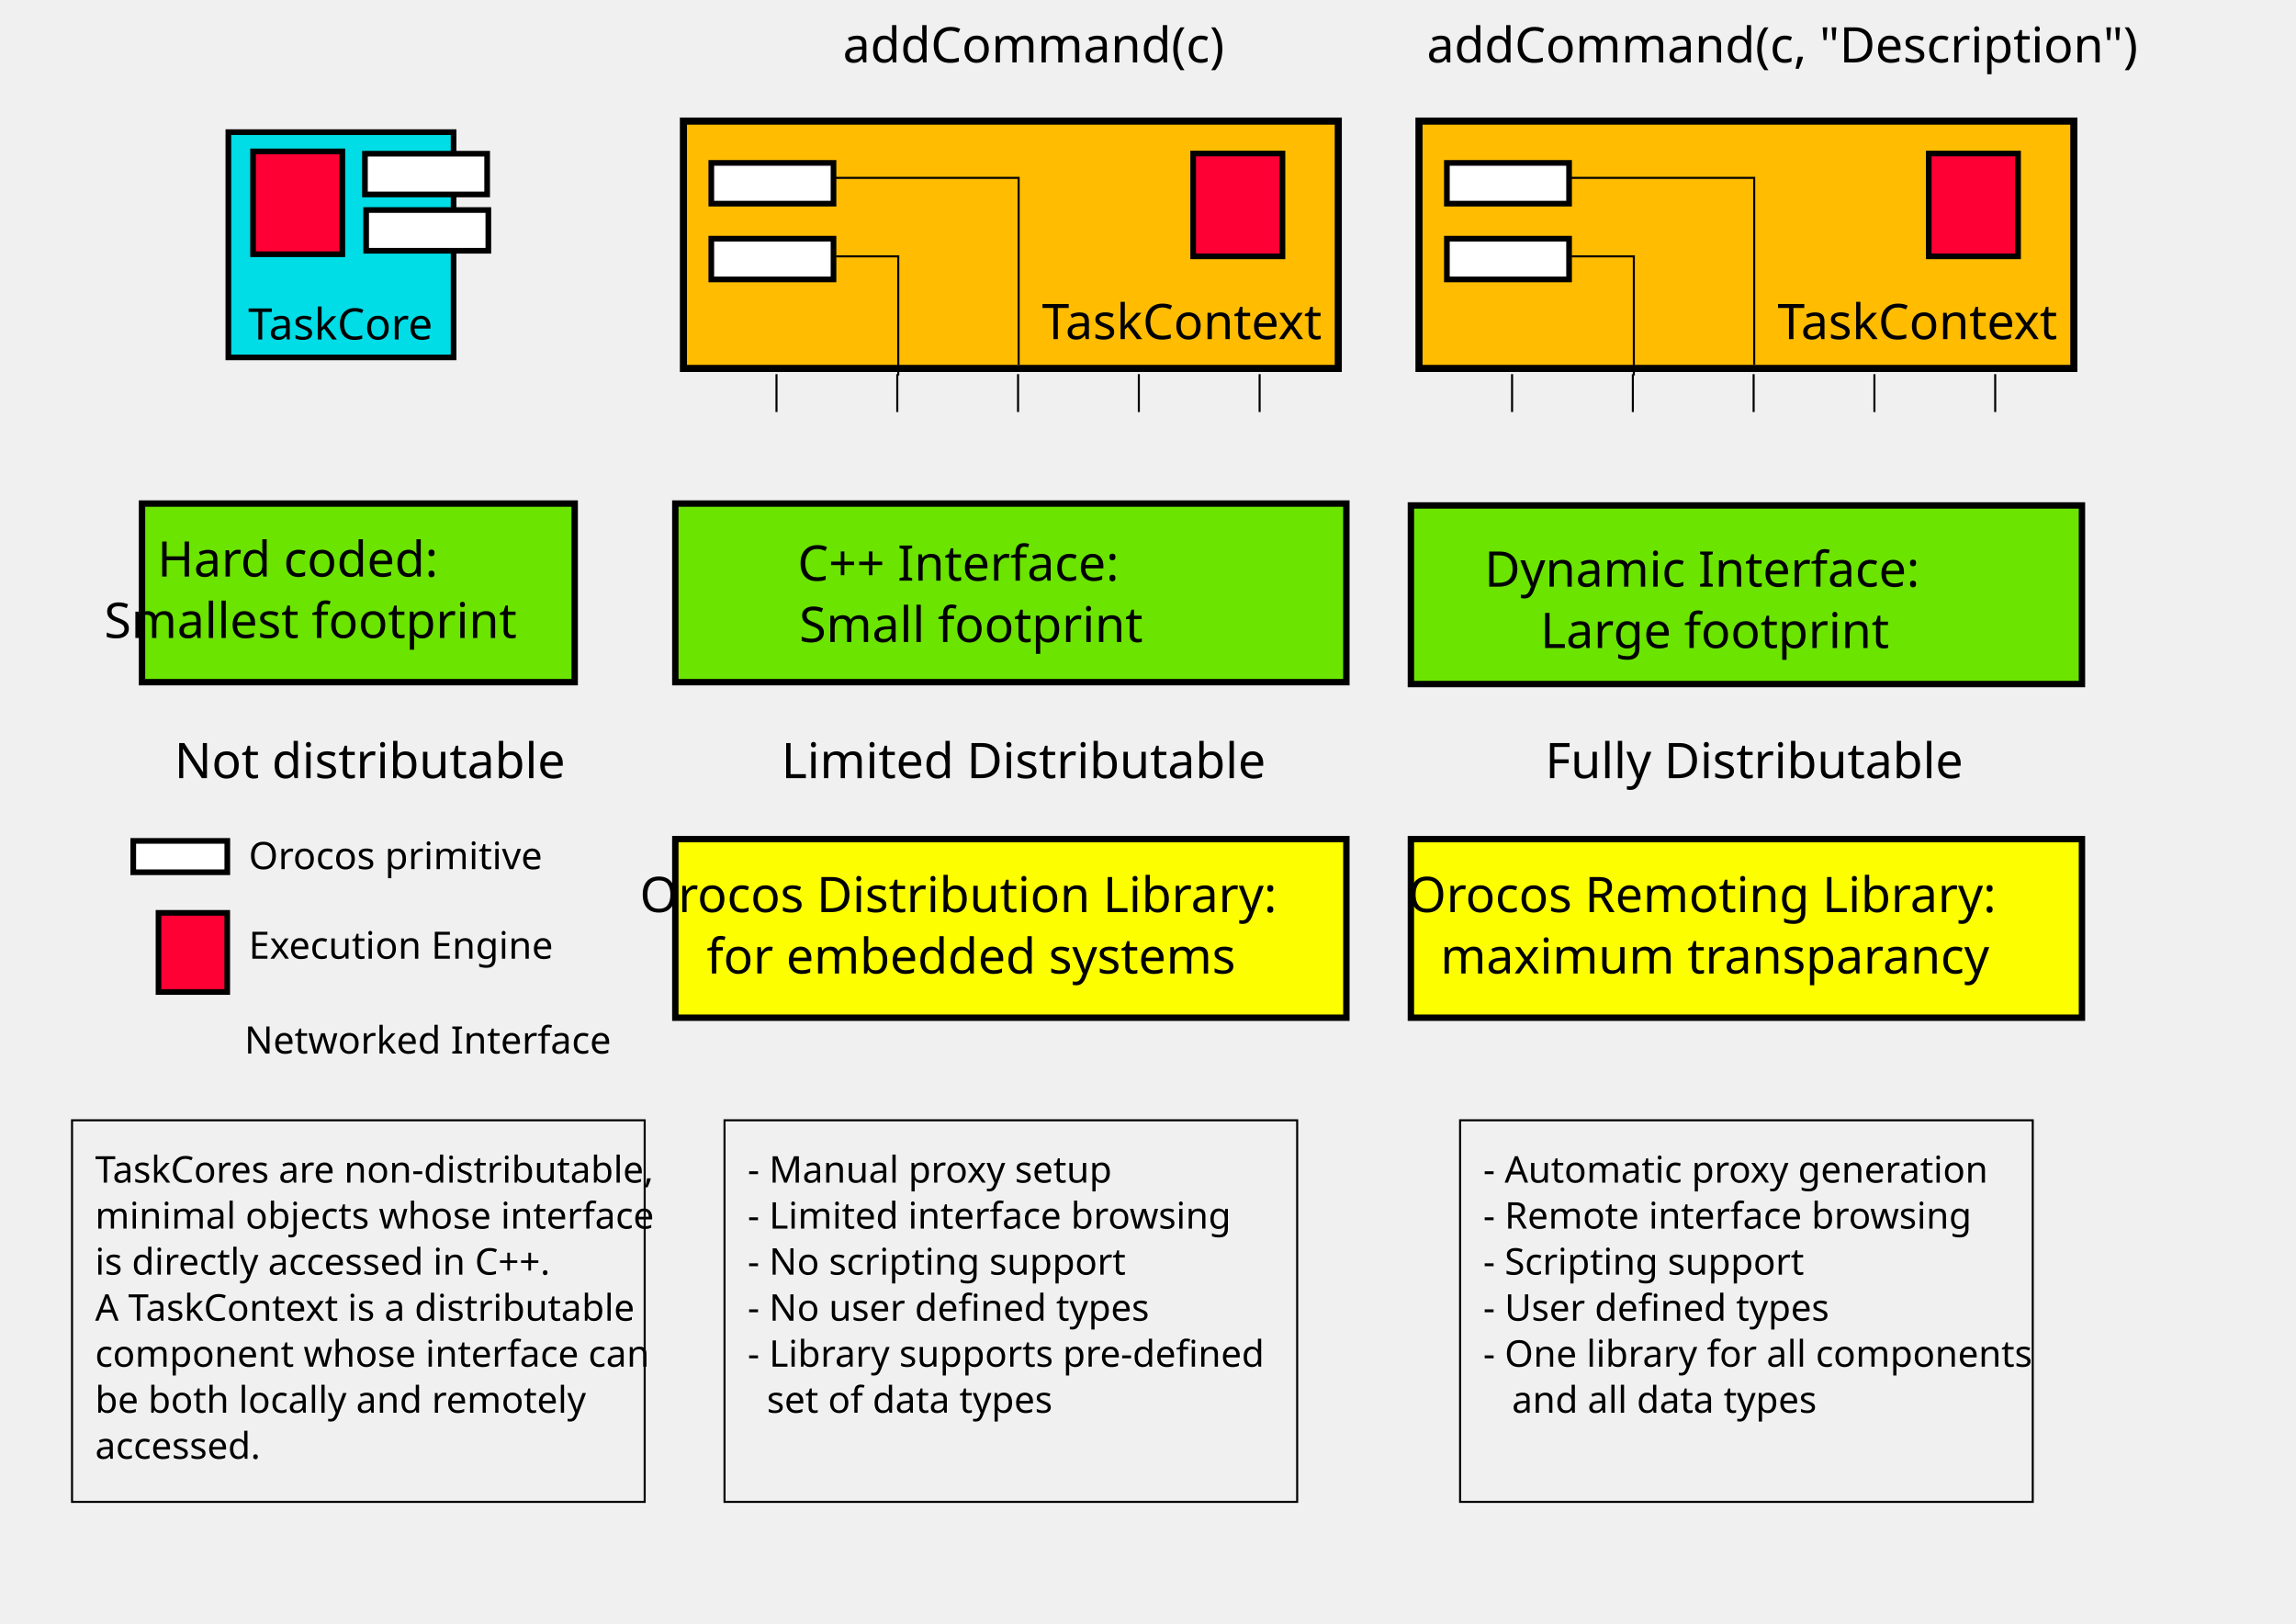
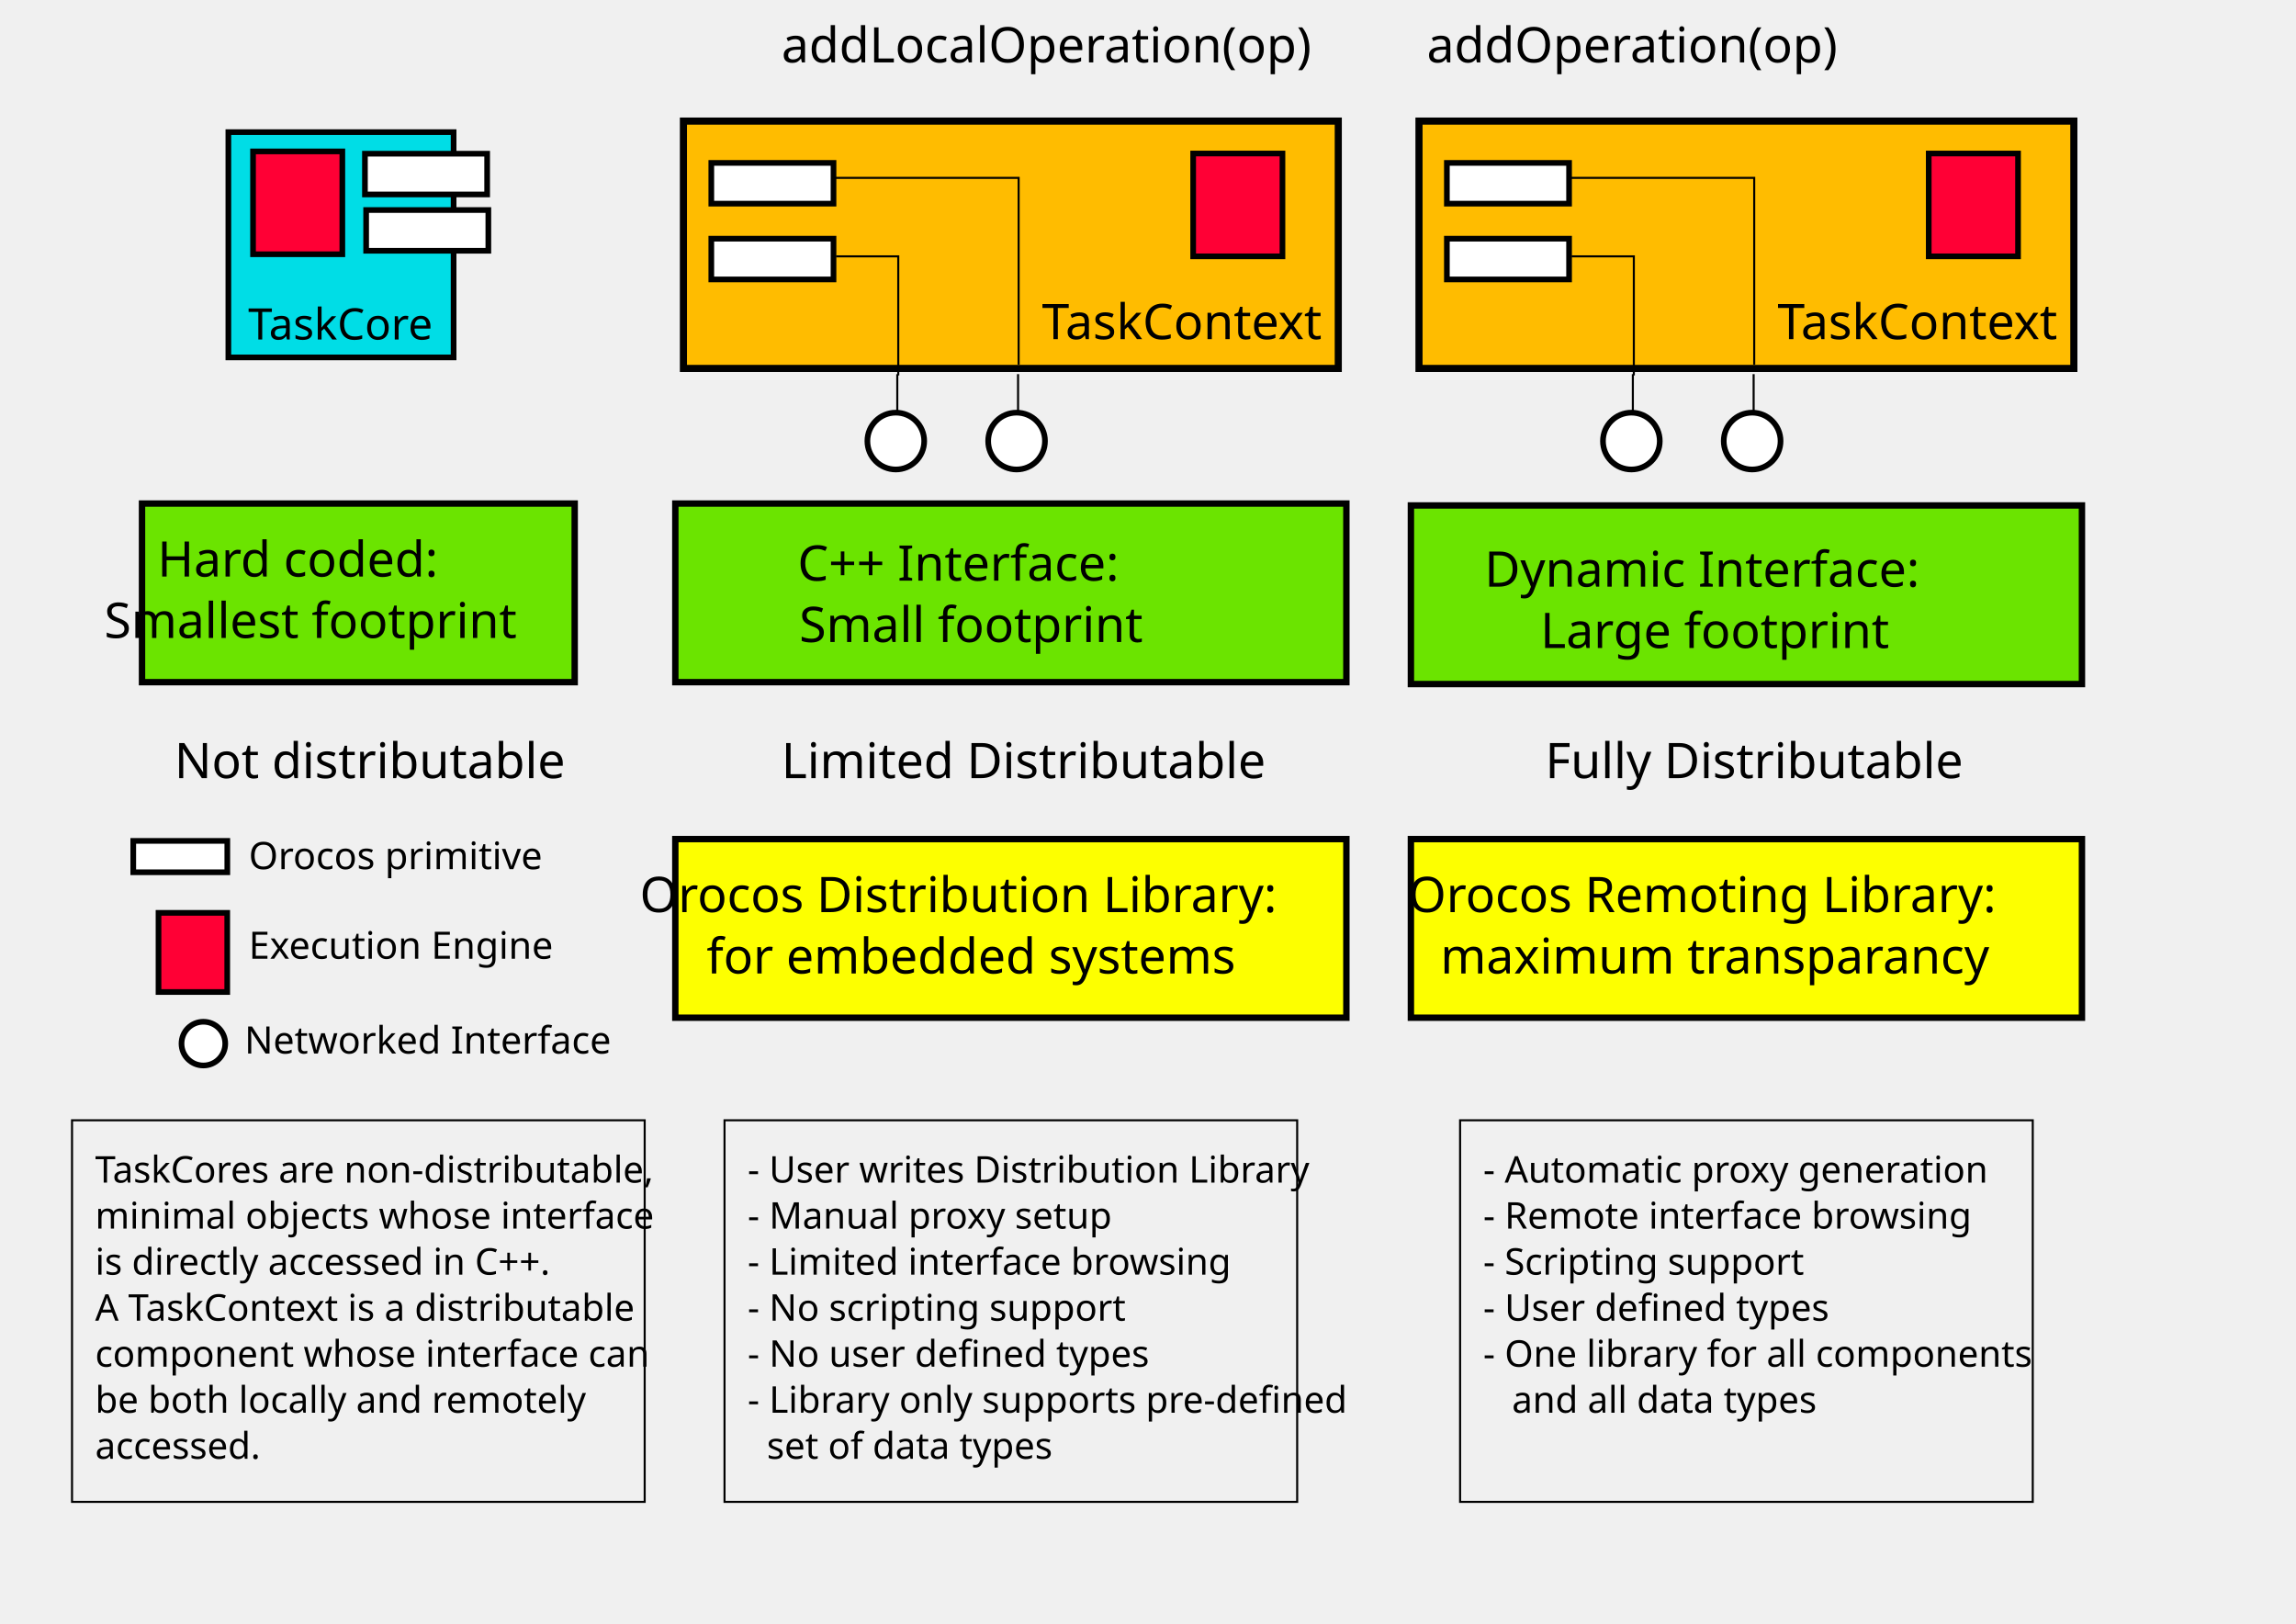
- <svg xmlns="http://www.w3.org/2000/svg" width="297mm" height="210mm" id="svg3778">
+ <svg xmlns="http://www.w3.org/2000/svg" width="297mm" height="210mm" id="svg3778" version="1.1">
  <defs id="defs3780">
    <marker orient="auto" refY="0.0" refX="0.0" id="Dot_s" style="overflow:visible">
      <path id="path2349" d="M -2.5,-1.0 C -2.5,1.76 -4.74,4.0 -7.5,4.0 C -10.26,4.0 -12.5,1.76 -12.5,-1.0 C -12.5,-3.76 -10.26,-6.0 -7.5,-6.0 C -4.74,-6.0 -2.5,-3.76 -2.5,-1.0 z " style="fill-rule:evenodd;stroke:#000000;stroke-width:1.0pt;marker-start:none;marker-end:none" transform="scale(0.2) translate(7.125493, 1)" />
    </marker>
    <marker orient="auto" refY="0.0" refX="0.0" id="Dot_m" style="overflow:visible">
      <path id="path2794" d="M -2.5,-1.0 C -2.5,1.76 -4.74,4.0 -7.5,4.0 C -10.26,4.0 -12.5,1.76 -12.5,-1.0 C -12.5,-3.76 -10.26,-6.0 -7.5,-6.0 C -4.74,-6.0 -2.5,-3.76 -2.5,-1.0 z " style="fill-rule:evenodd;stroke:#000000;stroke-width:1.0pt;marker-start:none;marker-end:none" transform="scale(0.4) translate(7.125493, 1)" />
    </marker>
    <marker orient="auto" refY="0.0" refX="0.0" id="Arrow2Mend" style="overflow:visible;">
      <path id="path2835" style="font-size:12.0;fill-rule:evenodd;stroke-width:0.625;stroke-linejoin:round;" d="M 8.719,4.034 L -2.207,0.016 L 8.719,-4.002 C 6.973,-1.63 6.983,1.616 8.719,4.034 z " transform="scale(0.6) rotate(180) translate(-5,0)" />
    </marker>
    <marker orient="auto" refY="0.0" refX="0.0" id="Arrow1Mstart" style="overflow:visible">
      <path id="path2856" d="M 0.0,0.0 L 5.0,-5.0 L -12.5,0.0 L 5.0,5.0 L 0.0,0.0 z " style="fill-rule:evenodd;stroke:#000000;stroke-width:1.0pt;marker-start:none" transform="scale(0.4)" />
    </marker>
    <marker orient="auto" refY="0.0" refX="0.0" id="Arrow1Lend" style="overflow:visible;">
      <path id="path2859" d="M 0.0,0.0 L 5.0,-5.0 L -12.5,0.0 L 5.0,5.0 L 0.0,0.0 z " style="fill-rule:evenodd;stroke:#000000;stroke-width:1.0pt;marker-start:none;" transform="scale(0.8) rotate(180)" />
    </marker>
    <marker orient="auto" refY="0.0" refX="0.0" id="Arrow1Mend" style="overflow:visible;">
      <path id="path2853" d="M 0.0,0.0 L 5.0,-5.0 L -12.5,0.0 L 5.0,5.0 L 0.0,0.0 z " style="fill-rule:evenodd;stroke:#000000;stroke-width:1.0pt;marker-start:none;" transform="scale(0.4) rotate(180)" />
    </marker>
  </defs>
  <g id="layer1">
    <g id="g3359" transform="translate(-70.75448,-35.09008)">
      <g transform="matrix(0.885529,0,0,0.885529,-80.00711,-145.7066)" id="g2228">
        <rect style="opacity:1;color:#000000;fill:#00dde6;fill-opacity:1;fill-rule:nonzero;stroke:#000000;stroke-width:3.129;stroke-linecap:butt;stroke-linejoin:miter;marker:none;marker-start:none;marker-mid:none;marker-end:none;stroke-miterlimit:4;stroke-dasharray:none;stroke-dashoffset:0;stroke-opacity:1;visibility:visible;display:inline;overflow:visible" id="rect1339" width="124.353" height="124.353" x="296.33" y="277.11" />
        <text xml:space="preserve" style="font-size:24px;font-style:normal;font-variant:normal;font-weight:normal;font-stretch:normal;text-align:start;line-height:125%;writing-mode:lr-tb;text-anchor:start;fill:#000000;fill-opacity:1;stroke:none;stroke-width:1px;stroke-linecap:butt;stroke-linejoin:miter;stroke-opacity:1;font-family:Bitstream Charter" x="307.274" y="391.582" id="text1343">
          <tspan id="tspan1345" x="307.274" y="391.582">TaskCore</tspan>
        </text>
        <rect style="opacity:1;color:#000000;fill:#ffffff;fill-opacity:1;fill-rule:nonzero;stroke:#000000;stroke-width:3.129;stroke-linecap:butt;stroke-linejoin:miter;marker:none;marker-start:none;marker-mid:none;marker-end:none;stroke-miterlimit:4;stroke-dasharray:none;stroke-dashoffset:0;stroke-opacity:1;visibility:visible;display:inline;overflow:visible" id="rect1351" width="67.468" height="22.489" x="371.736" y="289.016" />
        <rect style="opacity:1;color:#000000;fill:#ffffff;fill-opacity:1;fill-rule:nonzero;stroke:#000000;stroke-width:3.129;stroke-linecap:butt;stroke-linejoin:miter;marker:none;marker-start:none;marker-mid:none;marker-end:none;stroke-miterlimit:4;stroke-dasharray:none;stroke-dashoffset:0;stroke-opacity:1;visibility:visible;display:inline;overflow:visible" id="rect2226" width="67.468" height="22.489" x="372.397" y="320.104" />
      </g>
      <rect y="109.101" x="194.467" height="50.27" width="43.656" id="rect2303" style="opacity:1;color:#000000;fill:#ff0035;fill-opacity:1;fill-rule:nonzero;stroke:#000000;stroke-width:2.771;stroke-linecap:butt;stroke-linejoin:miter;marker:none;marker-start:none;marker-mid:none;marker-end:none;stroke-miterlimit:4;stroke-dasharray:none;stroke-dashoffset:0;stroke-opacity:1;visibility:visible;display:inline;overflow:visible" />
    </g>
    <g id="g3334" transform="translate(50.87337,-387.2776)">
      <rect y="446.473" x="283.253" height="120.908" width="320.16" id="rect4682" style="opacity:1;color:#000000;fill:#ffbc00;fill-opacity:1;fill-rule:nonzero;stroke:#000000;stroke-width:3.48;stroke-linecap:butt;stroke-linejoin:miter;marker:none;marker-start:none;marker-mid:none;marker-end:none;stroke-miterlimit:4;stroke-dasharray:none;stroke-dashoffset:0;stroke-opacity:1;visibility:visible;display:inline;overflow:visible" />
      <text id="text6465" y="553.054" x="458.551" style="font-size:24px;font-style:normal;font-variant:normal;font-weight:normal;font-stretch:normal;text-align:start;line-height:125%;writing-mode:lr-tb;text-anchor:start;fill:#000000;fill-opacity:1;stroke:none;stroke-width:1px;stroke-linecap:butt;stroke-linejoin:miter;stroke-opacity:1;font-family:Bitstream Charter" xml:space="preserve">
        <tspan y="553.054" x="458.551" id="tspan6467">TaskContext</tspan>
      </text>
      <rect style="opacity:1;color:#000000;fill:#ffffff;fill-opacity:1;fill-rule:nonzero;stroke:#000000;stroke-width:2.771;stroke-linecap:butt;stroke-linejoin:miter;marker:none;marker-start:none;marker-mid:none;marker-end:none;stroke-miterlimit:4;stroke-dasharray:none;stroke-dashoffset:0;stroke-opacity:1;visibility:visible;display:inline;overflow:visible" id="rect2255" width="59.745" height="19.915" x="296.884" y="466.911" />
      <rect style="opacity:1;color:#000000;fill:#ffffff;fill-opacity:1;fill-rule:nonzero;stroke:#000000;stroke-width:2.771;stroke-linecap:butt;stroke-linejoin:miter;marker:none;marker-start:none;marker-mid:none;marker-end:none;stroke-miterlimit:4;stroke-dasharray:none;stroke-dashoffset:0;stroke-opacity:1;visibility:visible;display:inline;overflow:visible" id="rect2257" width="59.745" height="19.915" x="296.884" y="503.952" />
-       <g transform="translate(2,2.018861)" id="g2271">
-         <path style="opacity:1;color:#000000;fill:#ffffff;fill-opacity:1;fill-rule:nonzero;stroke:#000000;stroke-width:2.771;stroke-linecap:butt;stroke-linejoin:miter;marker:none;marker-start:none;marker-mid:none;marker-end:none;stroke-miterlimit:4;stroke-dasharray:none;stroke-dashoffset:0;stroke-opacity:1;visibility:visible;display:inline;overflow:visible" id="path2259" d="M 138.243,577.409 A 13.89,13.89 0 1 1 138.243,577.409" transform="translate(187.7896,9.55975)" />
-         <path style="fill:none;fill-opacity:0.75;fill-rule:evenodd;stroke:#000000;stroke-width:1px;stroke-linecap:butt;stroke-linejoin:miter;stroke-opacity:1" d="M 326.757,586.669 L 326.757,568.148" id="path2269" />
-       </g>
+       <g transform="translate(2,2.018861)" id="g2271" />
      <g transform="translate(61.05017,2.018861)" id="g2275">
-         <path style="opacity:1;color:#000000;fill:#ffffff;fill-opacity:1;fill-rule:nonzero;stroke:#000000;stroke-width:2.771;stroke-linecap:butt;stroke-linejoin:miter;marker:none;marker-start:none;marker-mid:none;marker-end:none;stroke-miterlimit:4;stroke-dasharray:none;stroke-dashoffset:0;stroke-opacity:1;visibility:visible;display:inline;overflow:visible" id="path2277" d="M 138.243,577.409 A 13.89,13.89 0 1 1 138.243,577.409" transform="translate(187.7896,9.55975)" />
+         <path style="opacity:1;color:#000000;fill:#ffffff;fill-opacity:1;fill-rule:nonzero;stroke:#000000;stroke-width:2.771;stroke-linecap:butt;stroke-linejoin:miter;marker:none;marker-start:none;marker-mid:none;marker-end:none;stroke-miterlimit:4;stroke-dasharray:none;stroke-dashoffset:0;stroke-opacity:1;visibility:visible;display:inline;overflow:visible" id="path2277" d="m 138.243,577.409 c 7.671,0 13.89,6.219 13.89,13.89 0,7.671 -6.219,13.89 -13.89,13.89 -7.671,0 -13.89,-6.219 -13.89,-13.89 0,-7.671 6.219,-13.89 13.89,-13.89" transform="translate(187.7896,9.55975)" />
        <path style="fill:none;fill-opacity:0.75;fill-rule:evenodd;stroke:#000000;stroke-width:1px;stroke-linecap:butt;stroke-linejoin:miter;stroke-opacity:1" d="M 326.757,586.669 L 326.757,568.148" id="path2279" />
      </g>
      <g transform="translate(120.1003,2.018861)" id="g2281">
-         <path style="opacity:1;color:#000000;fill:#ffffff;fill-opacity:1;fill-rule:nonzero;stroke:#000000;stroke-width:2.771;stroke-linecap:butt;stroke-linejoin:miter;marker:none;marker-start:none;marker-mid:none;marker-end:none;stroke-miterlimit:4;stroke-dasharray:none;stroke-dashoffset:0;stroke-opacity:1;visibility:visible;display:inline;overflow:visible" id="path2283" d="M 138.243,577.409 A 13.89,13.89 0 1 1 138.243,577.409" transform="translate(187.7896,9.55975)" />
+         <path style="opacity:1;color:#000000;fill:#ffffff;fill-opacity:1;fill-rule:nonzero;stroke:#000000;stroke-width:2.771;stroke-linecap:butt;stroke-linejoin:miter;marker:none;marker-start:none;marker-mid:none;marker-end:none;stroke-miterlimit:4;stroke-dasharray:none;stroke-dashoffset:0;stroke-opacity:1;visibility:visible;display:inline;overflow:visible" id="path2283" d="m 138.243,577.409 c 7.671,0 13.89,6.219 13.89,13.89 0,7.671 -6.219,13.89 -13.89,13.89 -7.671,0 -13.89,-6.219 -13.89,-13.89 0,-7.671 6.219,-13.89 13.89,-13.89" transform="translate(187.7896,9.55975)" />
        <path style="fill:none;fill-opacity:0.75;fill-rule:evenodd;stroke:#000000;stroke-width:1px;stroke-linecap:butt;stroke-linejoin:miter;stroke-opacity:1" d="M 326.757,586.669 L 326.757,568.148" id="path2285" />
      </g>
-       <g transform="translate(179.1505,2.018861)" id="g2287">
-         <path style="opacity:1;color:#000000;fill:#ffffff;fill-opacity:1;fill-rule:nonzero;stroke:#000000;stroke-width:2.771;stroke-linecap:butt;stroke-linejoin:miter;marker:none;marker-start:none;marker-mid:none;marker-end:none;stroke-miterlimit:4;stroke-dasharray:none;stroke-dashoffset:0;stroke-opacity:1;visibility:visible;display:inline;overflow:visible" id="path2289" d="M 138.243,577.409 A 13.89,13.89 0 1 1 138.243,577.409" transform="translate(187.7896,9.55975)" />
-         <path style="fill:none;fill-opacity:0.75;fill-rule:evenodd;stroke:#000000;stroke-width:1px;stroke-linecap:butt;stroke-linejoin:miter;stroke-opacity:1" d="M 326.757,586.669 L 326.757,568.148" id="path2291" />
-       </g>
-       <g transform="translate(238.2006,2.018861)" id="g2293">
-         <path style="opacity:1;color:#000000;fill:#ffffff;fill-opacity:1;fill-rule:nonzero;stroke:#000000;stroke-width:2.771;stroke-linecap:butt;stroke-linejoin:miter;marker:none;marker-start:none;marker-mid:none;marker-end:none;stroke-miterlimit:4;stroke-dasharray:none;stroke-dashoffset:0;stroke-opacity:1;visibility:visible;display:inline;overflow:visible" id="path2295" d="M 138.243,577.409 A 13.89,13.89 0 1 1 138.243,577.409" transform="translate(187.7896,9.55975)" />
-         <path style="fill:none;fill-opacity:0.75;fill-rule:evenodd;stroke:#000000;stroke-width:1px;stroke-linecap:butt;stroke-linejoin:miter;stroke-opacity:1" d="M 326.757,586.669 L 326.757,568.148" id="path2297" />
-       </g>
+       <g transform="translate(179.1505,2.018861)" id="g2287" />
+       <g transform="translate(238.2006,2.018861)" id="g2293" />
      <path id="path2299" d="M 355.861,474.222 L 447.141,474.222 L 447.141,565.503" style="fill:none;fill-opacity:0.75;fill-rule:evenodd;stroke:#000000;stroke-width:1px;stroke-linecap:butt;stroke-linejoin:miter;stroke-opacity:1" />
      <path id="path2301" d="M 357.861,512.587 L 388.288,512.587 L 388.288,570.794" style="fill:none;fill-opacity:0.75;fill-rule:evenodd;stroke:#000000;stroke-width:1px;stroke-linecap:butt;stroke-linejoin:miter;stroke-opacity:1" />
      <rect y="462.316" x="532.468" height="50.27" width="43.656" id="rect4053" style="opacity:1;color:#000000;fill:#ff0035;fill-opacity:1;fill-rule:nonzero;stroke:#000000;stroke-width:2.771;stroke-linecap:butt;stroke-linejoin:miter;marker:none;marker-start:none;marker-mid:none;marker-end:none;stroke-miterlimit:4;stroke-dasharray:none;stroke-dashoffset:0;stroke-opacity:1;visibility:visible;display:inline;overflow:visible" />
    </g>
    <g id="g5486" transform="translate(-13.052,-42)">
      <rect style="color:#000000;fill:#ffffff;fill-opacity:1;fill-rule:nonzero;stroke:#000000;stroke-width:2.771;stroke-linecap:butt;stroke-linejoin:miter;marker:none;marker-start:none;marker-mid:none;marker-end:none;stroke-miterlimit:4;stroke-dasharray:none;stroke-dashoffset:0;stroke-opacity:1;visibility:visible;display:inline;overflow:visible" id="rect4055" width="45.981" height="15.327" x="78.201" y="453.048" />
      <rect y="488.225" x="90.549" height="38.689" width="33.598" id="rect4057" style="color:#000000;fill:#ff0035;fill-opacity:1;fill-rule:nonzero;stroke:#000000;stroke-width:2.771;stroke-linecap:butt;stroke-linejoin:miter;marker:none;marker-start:none;marker-mid:none;marker-end:none;stroke-miterlimit:4;stroke-dasharray:none;stroke-dashoffset:0;stroke-opacity:1;visibility:visible;display:inline;overflow:visible" />
      <g transform="matrix(0.769622,0,0,0.769622,-138.435,89.70812)" id="g4059">
-         <path style="opacity:1;color:#000000;fill:#ffffff;fill-opacity:1;fill-rule:nonzero;stroke:#000000;stroke-width:3.6;stroke-linecap:butt;stroke-linejoin:miter;marker:none;marker-start:none;marker-mid:none;marker-end:none;stroke-miterlimit:4;stroke-dasharray:none;stroke-dashoffset:0;stroke-opacity:1;visibility:visible;display:inline;overflow:visible" id="path4061" d="M 138.243,577.409 A 13.89,13.89 0 1 1 138.243,577.409" transform="translate(187.7896,9.55975)" />
+         <path style="opacity:1;color:#000000;fill:#ffffff;fill-opacity:1;fill-rule:nonzero;stroke:#000000;stroke-width:3.6;stroke-linecap:butt;stroke-linejoin:miter;marker:none;marker-start:none;marker-mid:none;marker-end:none;stroke-miterlimit:4;stroke-dasharray:none;stroke-dashoffset:0;stroke-opacity:1;visibility:visible;display:inline;overflow:visible" id="path4061" d="m 138.243,577.409 c 7.671,0 13.89,6.219 13.89,13.89 0,7.671 -6.219,13.89 -13.89,13.89 -7.671,0 -13.89,-6.219 -13.89,-13.89 0,-7.671 6.219,-13.89 13.89,-13.89" transform="translate(187.7896,9.55975)" />
      </g>
      <text id="text4065" y="466.844" x="134.645" style="font-size:18.471px;font-style:normal;font-variant:normal;font-weight:normal;font-stretch:normal;text-align:start;line-height:125%;writing-mode:lr-tb;text-anchor:start;fill:#000000;fill-opacity:1;stroke:none;stroke-width:1px;stroke-linecap:butt;stroke-linejoin:miter;stroke-opacity:1;font-family:Bitstream Charter" xml:space="preserve">
        <tspan y="466.844" x="134.645" id="tspan4067">Orocos primitive</tspan>
      </text>
      <text id="text4069" y="510.648" x="134.645" style="font-size:18.471px;font-style:normal;font-variant:normal;font-weight:normal;font-stretch:normal;text-align:start;line-height:125%;writing-mode:lr-tb;text-anchor:start;fill:#000000;fill-opacity:1;stroke:none;stroke-width:1px;stroke-linecap:butt;stroke-linejoin:miter;stroke-opacity:1;font-family:Bitstream Charter" xml:space="preserve">
        <tspan y="510.648" x="134.645" id="tspan4071">Execution Engine</tspan>
      </text>
      <text id="text4073" y="556.985" x="132.561" style="font-size:18.471px;font-style:normal;font-variant:normal;font-weight:normal;font-stretch:normal;text-align:start;line-height:125%;writing-mode:lr-tb;text-anchor:start;fill:#000000;fill-opacity:1;stroke:none;stroke-width:1px;stroke-linecap:butt;stroke-linejoin:miter;stroke-opacity:1;font-family:Bitstream Charter" xml:space="preserve">
        <tspan y="556.985" x="132.561" id="tspan4075">Networked Interface</tspan>
      </text>
    </g>
    <g id="g4602" transform="translate(-24,-41.81708)">
      <rect y="589.434" x="59.214" height="186.529" width="279.972" id="rect2441" style="color:#000000;fill:none;fill-opacity:1;fill-rule:nonzero;stroke:#000000;stroke-width:0.999;stroke-linecap:butt;stroke-linejoin:miter;marker:none;marker-start:none;marker-mid:none;marker-end:none;stroke-miterlimit:4;stroke-dasharray:none;stroke-dashoffset:0;stroke-opacity:1;visibility:visible;display:inline;overflow:visible" />
      <text id="text3318" y="619.892" x="70.517" style="font-size:18px;font-style:normal;font-variant:normal;font-weight:normal;font-stretch:normal;text-align:start;line-height:125%;writing-mode:lr-tb;text-anchor:start;fill:#000000;fill-opacity:1;stroke:none;stroke-width:1px;stroke-linecap:butt;stroke-linejoin:miter;stroke-opacity:1;font-family:Bitstream Charter" xml:space="preserve">
        <tspan y="619.892" x="70.517" id="tspan3320">TaskCores are non-distributable,</tspan>
        <tspan id="tspan3322" y="642.392" x="70.517">minimal objects whose interface</tspan>
        <tspan id="tspan3324" y="664.892" x="70.517">is directly accessed in C++.</tspan>
        <tspan id="tspan3326" y="687.392" x="70.517">A TaskContext is a distributable</tspan>
        <tspan id="tspan3328" y="709.892" x="70.517">component whose interface can</tspan>
        <tspan id="tspan3330" y="732.392" x="70.517">be both locally and remotely </tspan>
        <tspan id="tspan3332" y="754.892" x="70.517">accessed.</tspan>
      </text>
    </g>
-     <text xml:space="preserve" style="font-size:24px;font-style:normal;font-variant:normal;font-weight:normal;font-stretch:normal;text-align:start;line-height:125%;writing-mode:lr-tb;text-anchor:start;fill:#000000;fill-opacity:1;stroke:none;stroke-width:1px;stroke-linecap:butt;stroke-linejoin:miter;stroke-opacity:1;font-family:Bitstream Charter" x="412.056" y="30.513" id="text3368">
-       <tspan id="tspan3370" x="412.056" y="30.513">addCommand(c)</tspan>
+     <text xml:space="preserve" style="font-size:24px;font-style:normal;font-variant:normal;font-weight:normal;font-stretch:normal;text-align:start;line-height:125%;writing-mode:lr-tb;text-anchor:start;fill:#000000;fill-opacity:1;stroke:none;font-family:Bitstream Charter" x="382.056" y="30.513" id="text3368">
+       <tspan id="tspan3370" x="382.056" y="30.513">addLocalOperation(op)</tspan>
    </text>
    <g id="g3372" transform="translate(410.4973,-387.2776)">
      <rect y="446.473" x="283.253" height="120.908" width="320.16" id="rect3374" style="opacity:1;color:#000000;fill:#ffbc00;fill-opacity:1;fill-rule:nonzero;stroke:#000000;stroke-width:3.48;stroke-linecap:butt;stroke-linejoin:miter;marker:none;marker-start:none;marker-mid:none;marker-end:none;stroke-miterlimit:4;stroke-dasharray:none;stroke-dashoffset:0;stroke-opacity:1;visibility:visible;display:inline;overflow:visible" />
      <text id="text3376" y="553.054" x="458.551" style="font-size:24px;font-style:normal;font-variant:normal;font-weight:normal;font-stretch:normal;text-align:start;line-height:125%;writing-mode:lr-tb;text-anchor:start;fill:#000000;fill-opacity:1;stroke:none;stroke-width:1px;stroke-linecap:butt;stroke-linejoin:miter;stroke-opacity:1;font-family:Bitstream Charter" xml:space="preserve">
        <tspan y="553.054" x="458.551" id="tspan3378">TaskContext</tspan>
      </text>
      <rect style="opacity:1;color:#000000;fill:#ffffff;fill-opacity:1;fill-rule:nonzero;stroke:#000000;stroke-width:2.771;stroke-linecap:butt;stroke-linejoin:miter;marker:none;marker-start:none;marker-mid:none;marker-end:none;stroke-miterlimit:4;stroke-dasharray:none;stroke-dashoffset:0;stroke-opacity:1;visibility:visible;display:inline;overflow:visible" id="rect3380" width="59.745" height="19.915" x="296.884" y="466.911" />
      <rect style="opacity:1;color:#000000;fill:#ffffff;fill-opacity:1;fill-rule:nonzero;stroke:#000000;stroke-width:2.771;stroke-linecap:butt;stroke-linejoin:miter;marker:none;marker-start:none;marker-mid:none;marker-end:none;stroke-miterlimit:4;stroke-dasharray:none;stroke-dashoffset:0;stroke-opacity:1;visibility:visible;display:inline;overflow:visible" id="rect3382" width="59.745" height="19.915" x="296.884" y="503.952" />
-       <g transform="translate(2,2.018861)" id="g3384">
-         <path style="opacity:1;color:#000000;fill:#ffffff;fill-opacity:1;fill-rule:nonzero;stroke:#000000;stroke-width:2.771;stroke-linecap:butt;stroke-linejoin:miter;marker:none;marker-start:none;marker-mid:none;marker-end:none;stroke-miterlimit:4;stroke-dasharray:none;stroke-dashoffset:0;stroke-opacity:1;visibility:visible;display:inline;overflow:visible" id="path3386" d="M 138.243,577.409 A 13.89,13.89 0 1 1 138.243,577.409" transform="translate(187.7896,9.55975)" />
-         <path style="fill:none;fill-opacity:0.75;fill-rule:evenodd;stroke:#000000;stroke-width:1px;stroke-linecap:butt;stroke-linejoin:miter;stroke-opacity:1" d="M 326.757,586.669 L 326.757,568.148" id="path3388" />
-       </g>
+       <g transform="translate(2,2.018861)" id="g3384" />
      <g transform="translate(61.05017,2.018861)" id="g3390">
-         <path style="opacity:1;color:#000000;fill:#ffffff;fill-opacity:1;fill-rule:nonzero;stroke:#000000;stroke-width:2.771;stroke-linecap:butt;stroke-linejoin:miter;marker:none;marker-start:none;marker-mid:none;marker-end:none;stroke-miterlimit:4;stroke-dasharray:none;stroke-dashoffset:0;stroke-opacity:1;visibility:visible;display:inline;overflow:visible" id="path3392" d="M 138.243,577.409 A 13.89,13.89 0 1 1 138.243,577.409" transform="translate(187.7896,9.55975)" />
+         <path style="opacity:1;color:#000000;fill:#ffffff;fill-opacity:1;fill-rule:nonzero;stroke:#000000;stroke-width:2.771;stroke-linecap:butt;stroke-linejoin:miter;marker:none;marker-start:none;marker-mid:none;marker-end:none;stroke-miterlimit:4;stroke-dasharray:none;stroke-dashoffset:0;stroke-opacity:1;visibility:visible;display:inline;overflow:visible" id="path3392" d="m 138.243,577.409 c 7.671,0 13.89,6.219 13.89,13.89 0,7.671 -6.219,13.89 -13.89,13.89 -7.671,0 -13.89,-6.219 -13.89,-13.89 0,-7.671 6.219,-13.89 13.89,-13.89" transform="translate(187.7896,9.55975)" />
        <path style="fill:none;fill-opacity:0.75;fill-rule:evenodd;stroke:#000000;stroke-width:1px;stroke-linecap:butt;stroke-linejoin:miter;stroke-opacity:1" d="M 326.757,586.669 L 326.757,568.148" id="path3394" />
      </g>
      <g transform="translate(120.1003,2.018861)" id="g3396">
-         <path style="opacity:1;color:#000000;fill:#ffffff;fill-opacity:1;fill-rule:nonzero;stroke:#000000;stroke-width:2.771;stroke-linecap:butt;stroke-linejoin:miter;marker:none;marker-start:none;marker-mid:none;marker-end:none;stroke-miterlimit:4;stroke-dasharray:none;stroke-dashoffset:0;stroke-opacity:1;visibility:visible;display:inline;overflow:visible" id="path3398" d="M 138.243,577.409 A 13.89,13.89 0 1 1 138.243,577.409" transform="translate(187.7896,9.55975)" />
+         <path style="opacity:1;color:#000000;fill:#ffffff;fill-opacity:1;fill-rule:nonzero;stroke:#000000;stroke-width:2.771;stroke-linecap:butt;stroke-linejoin:miter;marker:none;marker-start:none;marker-mid:none;marker-end:none;stroke-miterlimit:4;stroke-dasharray:none;stroke-dashoffset:0;stroke-opacity:1;visibility:visible;display:inline;overflow:visible" id="path3398" d="m 138.243,577.409 c 7.671,0 13.89,6.219 13.89,13.89 0,7.671 -6.219,13.89 -13.89,13.89 -7.671,0 -13.89,-6.219 -13.89,-13.89 0,-7.671 6.219,-13.89 13.89,-13.89" transform="translate(187.7896,9.55975)" />
        <path style="fill:none;fill-opacity:0.75;fill-rule:evenodd;stroke:#000000;stroke-width:1px;stroke-linecap:butt;stroke-linejoin:miter;stroke-opacity:1" d="M 326.757,586.669 L 326.757,568.148" id="path3400" />
      </g>
-       <g transform="translate(179.1505,2.018861)" id="g3402">
-         <path style="opacity:1;color:#000000;fill:#ffffff;fill-opacity:1;fill-rule:nonzero;stroke:#000000;stroke-width:2.771;stroke-linecap:butt;stroke-linejoin:miter;marker:none;marker-start:none;marker-mid:none;marker-end:none;stroke-miterlimit:4;stroke-dasharray:none;stroke-dashoffset:0;stroke-opacity:1;visibility:visible;display:inline;overflow:visible" id="path3404" d="M 138.243,577.409 A 13.89,13.89 0 1 1 138.243,577.409" transform="translate(187.7896,9.55975)" />
-         <path style="fill:none;fill-opacity:0.75;fill-rule:evenodd;stroke:#000000;stroke-width:1px;stroke-linecap:butt;stroke-linejoin:miter;stroke-opacity:1" d="M 326.757,586.669 L 326.757,568.148" id="path3406" />
-       </g>
-       <g transform="translate(238.2006,2.018861)" id="g3408">
-         <path style="opacity:1;color:#000000;fill:#ffffff;fill-opacity:1;fill-rule:nonzero;stroke:#000000;stroke-width:2.771;stroke-linecap:butt;stroke-linejoin:miter;marker:none;marker-start:none;marker-mid:none;marker-end:none;stroke-miterlimit:4;stroke-dasharray:none;stroke-dashoffset:0;stroke-opacity:1;visibility:visible;display:inline;overflow:visible" id="path3410" d="M 138.243,577.409 A 13.89,13.89 0 1 1 138.243,577.409" transform="translate(187.7896,9.55975)" />
-         <path style="fill:none;fill-opacity:0.75;fill-rule:evenodd;stroke:#000000;stroke-width:1px;stroke-linecap:butt;stroke-linejoin:miter;stroke-opacity:1" d="M 326.757,586.669 L 326.757,568.148" id="path3412" />
-       </g>
+       <g transform="translate(179.1505,2.018861)" id="g3402" />
+       <g transform="translate(238.2006,2.018861)" id="g3408" />
      <path id="path3414" d="M 355.861,474.222 L 447.141,474.222 L 447.141,565.503" style="fill:none;fill-opacity:0.75;fill-rule:evenodd;stroke:#000000;stroke-width:1px;stroke-linecap:butt;stroke-linejoin:miter;stroke-opacity:1" />
      <path id="path3416" d="M 357.861,512.587 L 388.288,512.587 L 388.288,570.794" style="fill:none;fill-opacity:0.75;fill-rule:evenodd;stroke:#000000;stroke-width:1px;stroke-linecap:butt;stroke-linejoin:miter;stroke-opacity:1" />
      <rect y="462.316" x="532.468" height="50.27" width="43.656" id="rect3418" style="opacity:1;color:#000000;fill:#ff0035;fill-opacity:1;fill-rule:nonzero;stroke:#000000;stroke-width:2.771;stroke-linecap:butt;stroke-linejoin:miter;marker:none;marker-start:none;marker-mid:none;marker-end:none;stroke-miterlimit:4;stroke-dasharray:none;stroke-dashoffset:0;stroke-opacity:1;visibility:visible;display:inline;overflow:visible" />
    </g>
    <g id="g4402" transform="translate(-13.54979,-42)">
      <rect y="289.072" x="703.34" height="87.312" width="328.08" id="rect3420" style="color:#000000;fill:#6be400;fill-opacity:1;fill-rule:nonzero;stroke:#000000;stroke-width:3.125;stroke-linecap:butt;stroke-linejoin:miter;marker:none;marker-start:none;marker-mid:none;marker-end:none;stroke-miterlimit:4;stroke-dasharray:none;stroke-dashoffset:0;stroke-opacity:1;visibility:visible;display:inline;overflow:visible" />
      <text id="text4295" y="328.759" x="873.767" style="font-size:24px;font-style:normal;font-variant:normal;font-weight:normal;font-stretch:normal;text-align:center;line-height:125%;writing-mode:lr-tb;text-anchor:middle;fill:#000000;fill-opacity:1;stroke:none;stroke-width:1px;stroke-linecap:butt;stroke-linejoin:miter;stroke-opacity:1;font-family:Bitstream Charter" xml:space="preserve">
        <tspan id="tspan4299" y="328.759" x="873.767">Dynamic Interface:</tspan>
        <tspan y="358.759" x="873.767" id="tspan5502">Large footprint</tspan>
      </text>
    </g>
    <g id="g4408" transform="translate(-14.8244,-42)">
      <rect style="opacity:1;color:#000000;fill:#6be400;fill-opacity:1;fill-rule:nonzero;stroke:#000000;stroke-width:3.125;stroke-linecap:butt;stroke-linejoin:miter;marker:none;marker-start:none;marker-mid:none;marker-end:none;stroke-miterlimit:4;stroke-dasharray:none;stroke-dashoffset:0;stroke-opacity:1;visibility:visible;display:inline;overflow:visible" id="rect4352" width="328.08" height="87.312" x="344.991" y="288.147" />
      <text xml:space="preserve" style="font-size:24px;font-style:normal;font-variant:normal;font-weight:normal;font-stretch:normal;text-align:center;line-height:125%;writing-mode:lr-tb;text-anchor:middle;fill:#000000;fill-opacity:1;stroke:none;stroke-width:1px;stroke-linecap:butt;stroke-linejoin:miter;stroke-opacity:1;font-family:Bitstream Charter" x="511.418" y="325.834" id="text4354">
        <tspan id="tspan4356" x="511.418" y="325.834">C++ Interface:</tspan>
        <tspan x="511.418" y="355.834" id="tspan4358">Small footprint</tspan>
      </text>
    </g>
    <g id="g4414" transform="translate(-39.31596,-42)">
      <rect style="opacity:1;color:#000000;fill:#6be400;fill-opacity:1;fill-rule:nonzero;stroke:#000000;stroke-width:3.125;stroke-linecap:butt;stroke-linejoin:miter;marker:none;marker-start:none;marker-mid:none;marker-end:none;stroke-miterlimit:4;stroke-dasharray:none;stroke-dashoffset:0;stroke-opacity:1;visibility:visible;display:inline;overflow:visible" id="rect4360" width="211.541" height="87.312" x="108.745" y="288.147" />
      <text xml:space="preserve" style="font-size:24px;font-style:normal;font-variant:normal;font-weight:normal;font-stretch:normal;text-align:center;line-height:125%;writing-mode:lr-tb;text-anchor:middle;fill:#000000;fill-opacity:1;stroke:none;stroke-width:1px;stroke-linecap:butt;stroke-linejoin:miter;stroke-opacity:1;font-family:Bitstream Charter" x="212.973" y="323.834" id="text4362">
        <tspan id="tspan4364" x="212.973" y="323.834">Hard coded:</tspan>
        <tspan x="212.973" y="353.834" id="tspan4366">Smallest footprint</tspan>
      </text>
    </g>
-     <text xml:space="preserve" style="font-size:24px;font-style:normal;font-variant:normal;font-weight:normal;font-stretch:normal;text-align:start;line-height:125%;writing-mode:lr-tb;text-anchor:start;fill:#000000;fill-opacity:1;stroke:none;stroke-width:1px;stroke-linecap:butt;stroke-linejoin:miter;stroke-opacity:1;font-family:Bitstream Charter" x="697.547" y="30.513" id="text4368">
-       <tspan id="tspan4370" x="697.547" y="30.513">addCommand(c, "Description")</tspan>
+     <text xml:space="preserve" style="font-size:24px;font-style:normal;font-variant:normal;font-weight:normal;font-stretch:normal;text-align:start;line-height:125%;writing-mode:lr-tb;text-anchor:start;fill:#000000;fill-opacity:1;stroke:none;font-family:Bitstream Charter" x="697.547" y="30.513" id="text4368">
+       <tspan id="tspan4370" x="697.547" y="30.513">addOperation(op)</tspan>
    </text>
    <text xml:space="preserve" style="font-size:24px;font-style:normal;font-variant:normal;font-weight:normal;font-stretch:normal;text-align:start;line-height:125%;writing-mode:lr-tb;text-anchor:start;fill:#000000;fill-opacity:1;stroke:none;stroke-width:1px;stroke-linecap:butt;stroke-linejoin:miter;stroke-opacity:1;font-family:Bitstream Charter" x="85.271" y="380.361" id="text4420">
      <tspan id="tspan4422" x="85.271" y="380.361">Not distributable</tspan>
    </text>
    <text xml:space="preserve" style="font-size:24px;font-style:normal;font-variant:normal;font-weight:normal;font-stretch:normal;text-align:start;line-height:125%;writing-mode:lr-tb;text-anchor:start;fill:#000000;fill-opacity:1;stroke:none;stroke-width:1px;stroke-linecap:butt;stroke-linejoin:miter;stroke-opacity:1;font-family:Bitstream Charter" x="382.024" y="380.361" id="text4424">
      <tspan id="tspan4426" x="382.024" y="380.361">Limited Distributable</tspan>
    </text>
    <text xml:space="preserve" style="font-size:24px;font-style:normal;font-variant:normal;font-weight:normal;font-stretch:normal;text-align:start;line-height:125%;writing-mode:lr-tb;text-anchor:start;fill:#000000;fill-opacity:1;stroke:none;stroke-width:1px;stroke-linecap:butt;stroke-linejoin:miter;stroke-opacity:1;font-family:Bitstream Charter" x="755.453" y="380.361" id="text4428">
      <tspan id="tspan4430" x="755.453" y="380.361">Fully Distributable</tspan>
    </text>
    <g id="g4432" transform="translate(-14.8244,122.0183)">
      <rect style="opacity:1;color:#000000;fill:#fdff00;fill-opacity:1;fill-rule:nonzero;stroke:#000000;stroke-width:3.125;stroke-linecap:butt;stroke-linejoin:miter;marker:none;marker-start:none;marker-mid:none;marker-end:none;stroke-miterlimit:4;stroke-dasharray:none;stroke-dashoffset:0;stroke-opacity:1;visibility:visible;display:inline;overflow:visible" id="rect4434" width="328.08" height="87.312" x="344.991" y="288.147" />
      <text xml:space="preserve" style="font-size:24px;font-style:normal;font-variant:normal;font-weight:normal;font-stretch:normal;text-align:center;line-height:125%;writing-mode:lr-tb;text-anchor:middle;fill:#000000;fill-opacity:1;stroke:none;stroke-width:1px;stroke-linecap:butt;stroke-linejoin:miter;stroke-opacity:1;font-family:Bitstream Charter" x="511.418" y="323.834" id="text4436">
        <tspan id="tspan4438" x="511.418" y="323.834">Orocos Distribution Library:</tspan>
        <tspan x="511.418" y="353.834" id="tspan4440">for embedded systems</tspan>
      </text>
    </g>
    <g id="g4442" transform="translate(-13.54979,121.0934)">
      <rect y="289.072" x="703.34" height="87.312" width="328.08" id="rect4444" style="color:#000000;fill:#fdff00;fill-opacity:1;fill-rule:nonzero;stroke:#000000;stroke-width:3.125;stroke-linecap:butt;stroke-linejoin:miter;marker:none;marker-start:none;marker-mid:none;marker-end:none;stroke-miterlimit:4;stroke-dasharray:none;stroke-dashoffset:0;stroke-opacity:1;visibility:visible;display:inline;overflow:visible" />
      <text id="text4446" y="324.759" x="873.767" style="font-size:24px;font-style:normal;font-variant:normal;font-weight:normal;font-stretch:normal;text-align:center;line-height:125%;writing-mode:lr-tb;text-anchor:middle;fill:#000000;fill-opacity:1;stroke:none;stroke-width:1px;stroke-linecap:butt;stroke-linejoin:miter;stroke-opacity:1;font-family:Bitstream Charter" xml:space="preserve">
        <tspan y="324.759" x="873.767" id="tspan4448">Orocos Remoting Library:</tspan>
        <tspan id="tspan4450" y="354.759" x="873.767">maximum transparancy</tspan>
      </text>
    </g>
    <g id="g4592" transform="translate(-19.91447,-42)">
      <rect style="opacity:1;color:#000000;fill:none;fill-opacity:1;fill-rule:nonzero;stroke:#000000;stroke-width:0.999;stroke-linecap:butt;stroke-linejoin:miter;marker:none;marker-start:none;marker-mid:none;marker-end:none;stroke-miterlimit:4;stroke-dasharray:none;stroke-dashoffset:0;stroke-opacity:1;visibility:visible;display:inline;overflow:visible" id="rect4452" width="279.972" height="186.529" x="374.135" y="589.617" />
-       <text xml:space="preserve" style="font-size:18px;font-style:normal;font-variant:normal;font-weight:normal;font-stretch:normal;text-align:start;line-height:125%;writing-mode:lr-tb;text-anchor:start;fill:#000000;fill-opacity:1;stroke:none;stroke-width:1px;stroke-linecap:butt;stroke-linejoin:miter;stroke-opacity:1;font-family:Bitstream Charter" x="385.439" y="620.075" id="text4454">
-         <tspan x="385.439" y="620.075" id="tspan4468">- Manual proxy setup</tspan>
-         <tspan id="tspan4550" x="385.439" y="642.575">- Limited interface browsing</tspan>
-         <tspan id="tspan4552" x="385.439" y="665.075">- No scripting support</tspan>
-         <tspan id="tspan4554" x="385.439" y="687.575">- No user defined types</tspan>
-         <tspan id="tspan4558" x="385.439" y="710.075">- Library supports pre-defined</tspan>
-         <tspan id="tspan4562" x="385.439" y="732.575">  set of data types</tspan>
+       <text xml:space="preserve" style="font-size:18px;font-style:normal;font-variant:normal;font-weight:normal;font-stretch:normal;text-align:start;line-height:125%;writing-mode:lr-tb;text-anchor:start;fill:#000000;fill-opacity:1;stroke:none;font-family:Bitstream Charter" x="385.439" y="620.075" id="text4454">
+         <tspan x="385.439" y="620.075" id="tspan4468">- User writes Distribution Library</tspan>
+         <tspan x="385.439" y="642.575" id="tspan15999">- Manual proxy setup</tspan>
+         <tspan id="tspan4550" x="385.439" y="665.075">- Limited interface browsing</tspan>
+         <tspan id="tspan4552" x="385.439" y="687.575">- No scripting support</tspan>
+         <tspan id="tspan4554" x="385.439" y="710.075">- No user defined types</tspan>
+         <tspan id="tspan4558" x="385.439" y="732.575">- Library only supports pre-defined</tspan>
+         <tspan id="tspan4562" x="385.439" y="755.075">  set of data types</tspan>
      </text>
    </g>
    <g id="g4583" transform="translate(8.51673,-41.02393)">
      <rect style="opacity:1;color:#000000;fill:none;fill-opacity:1;fill-rule:nonzero;stroke:#000000;stroke-width:0.999;stroke-linecap:butt;stroke-linejoin:miter;marker:none;marker-start:none;marker-mid:none;marker-end:none;stroke-miterlimit:4;stroke-dasharray:none;stroke-dashoffset:0;stroke-opacity:1;visibility:visible;display:inline;overflow:visible" id="rect4470" width="279.972" height="186.529" x="705.328" y="588.641" />
      <text xml:space="preserve" style="font-size:18px;font-style:normal;font-variant:normal;font-weight:normal;font-stretch:normal;text-align:start;line-height:125%;writing-mode:lr-tb;text-anchor:start;fill:#000000;fill-opacity:1;stroke:none;stroke-width:1px;stroke-linecap:butt;stroke-linejoin:miter;stroke-opacity:1;font-family:Bitstream Charter" x="716.632" y="619.099" id="text4472">
        <tspan x="716.632" y="619.099" id="tspan4486">- Automatic proxy generation</tspan>
        <tspan id="tspan4515" x="716.632" y="641.599">- Remote interface browsing</tspan>
        <tspan id="tspan4517" x="716.632" y="664.099">- Scripting support</tspan>
        <tspan id="tspan4519" x="716.632" y="686.599">- User defined types</tspan>
        <tspan id="tspan4521" x="716.632" y="709.099">- One library for all components</tspan>
        <tspan x="716.632" y="731.599" id="tspan5498">   and all data types</tspan>
      </text>
    </g>
  </g>
</svg>
